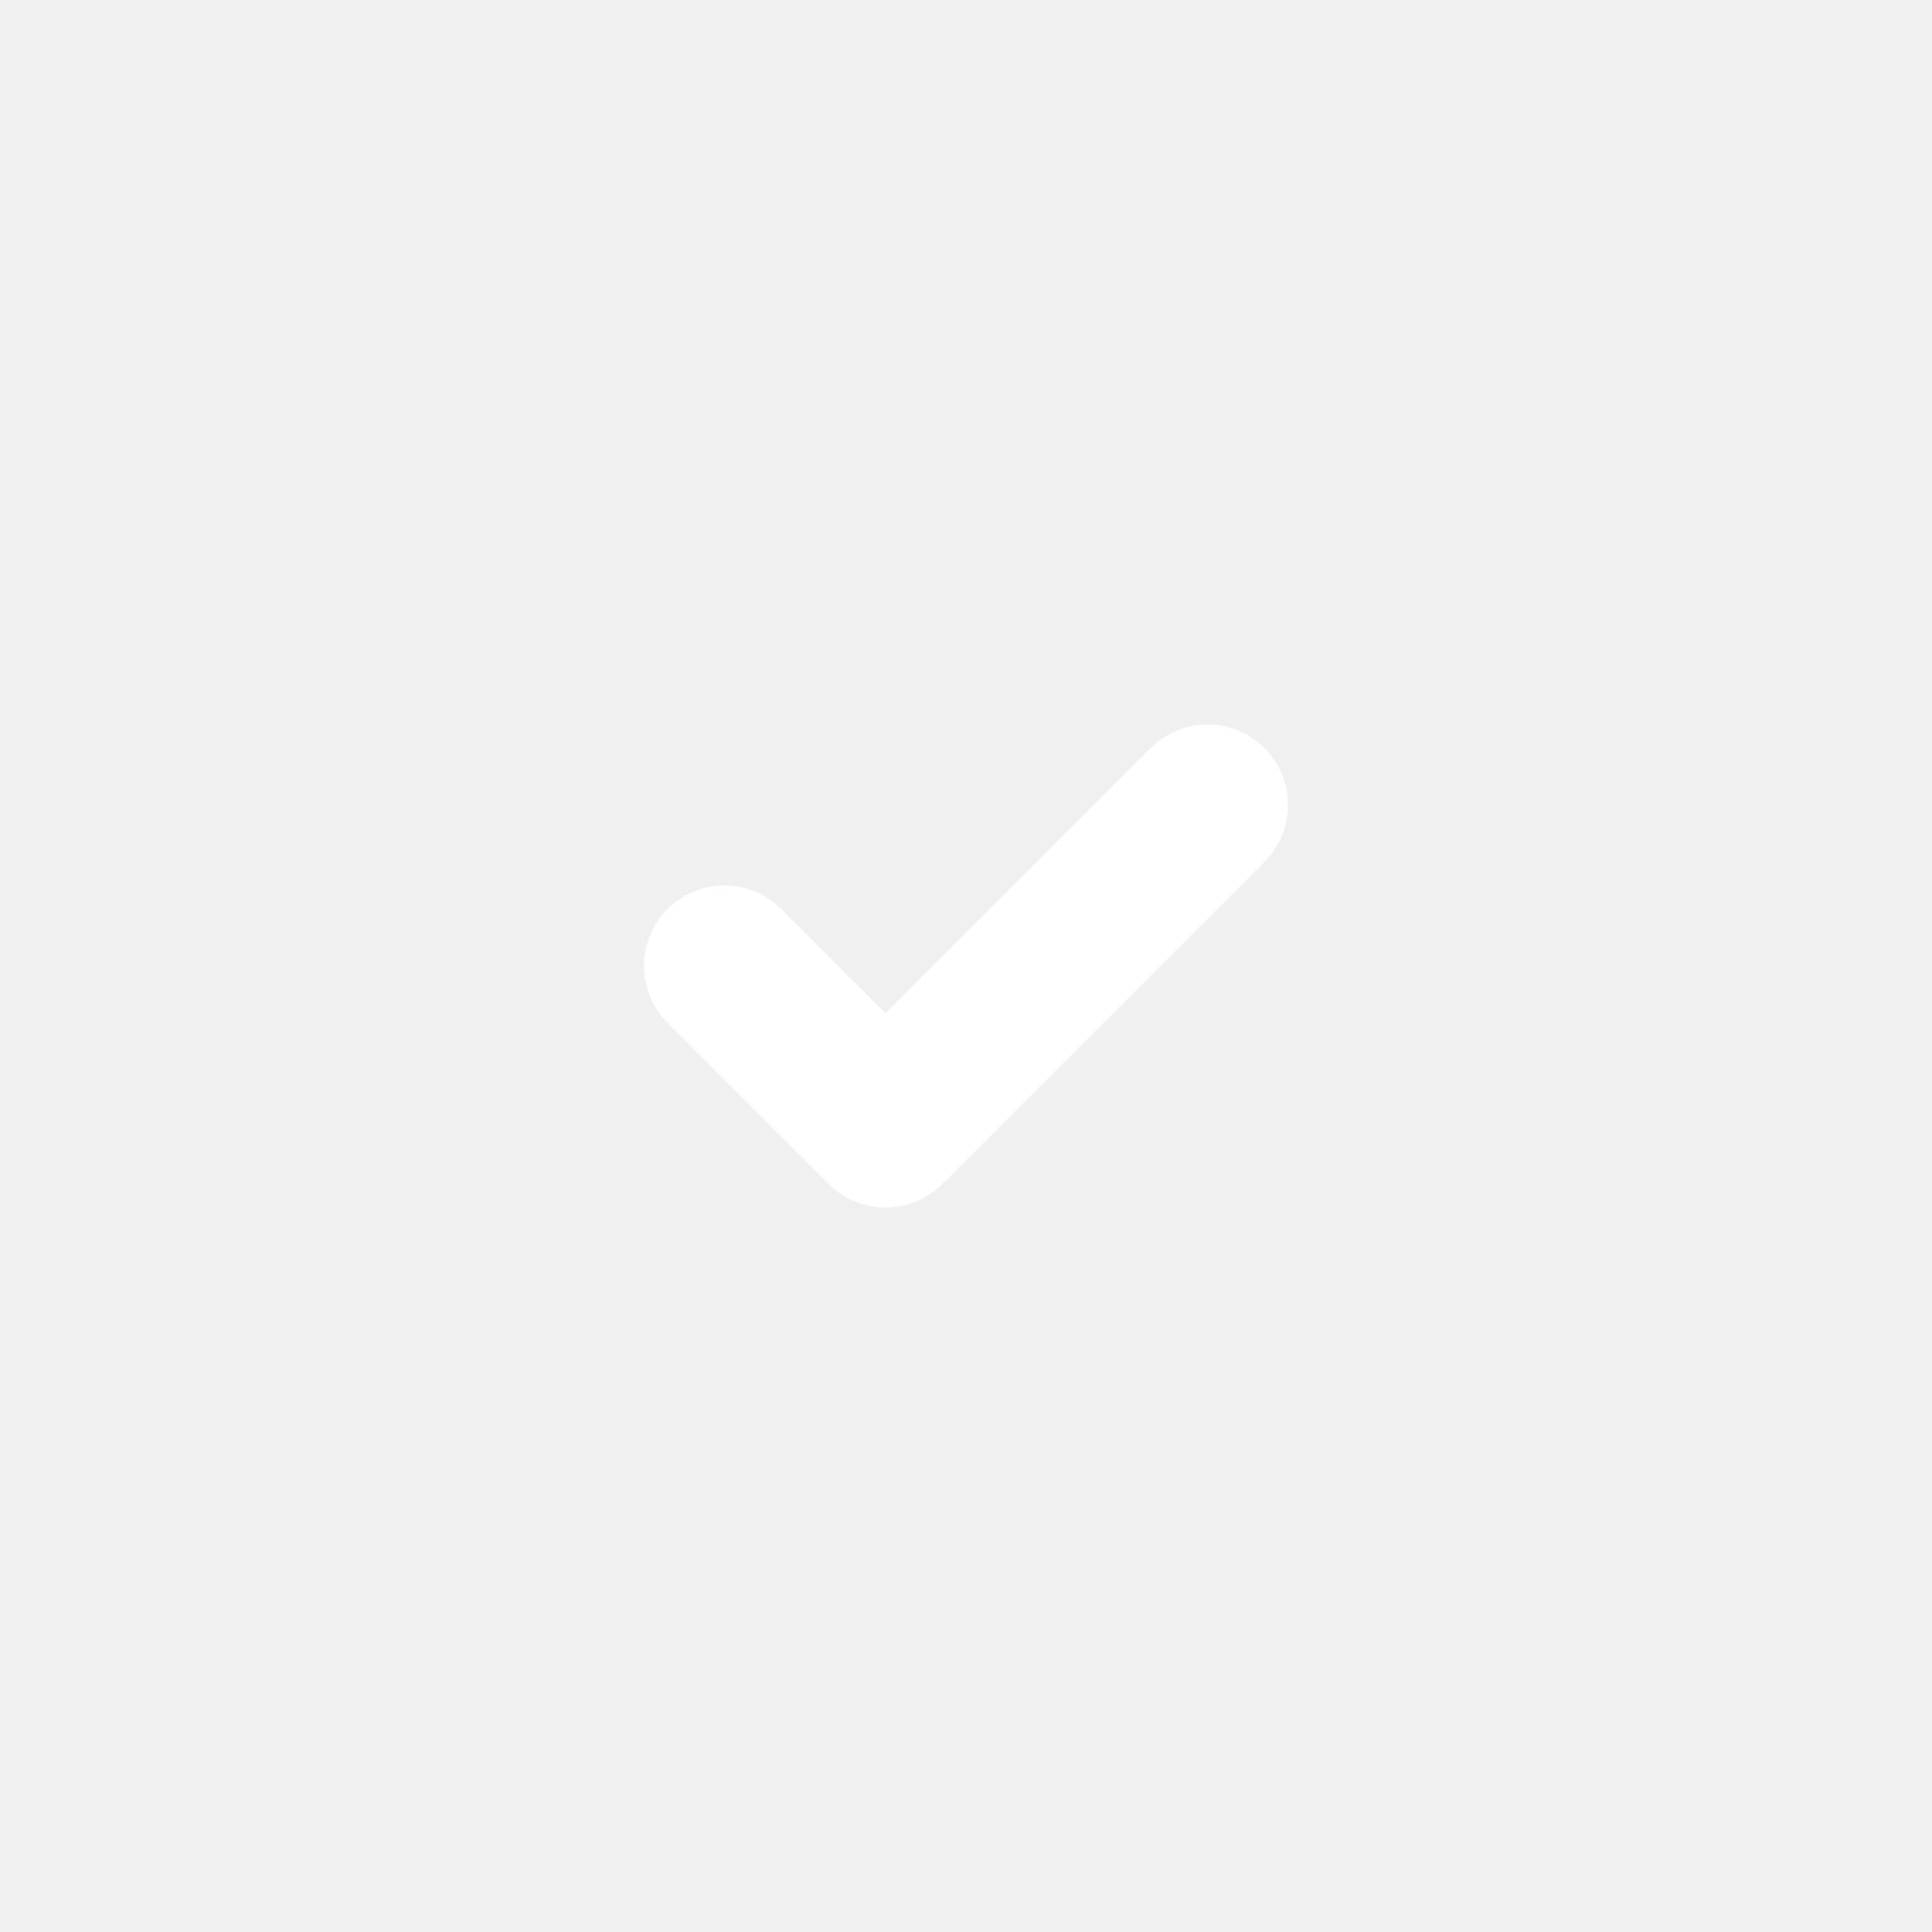
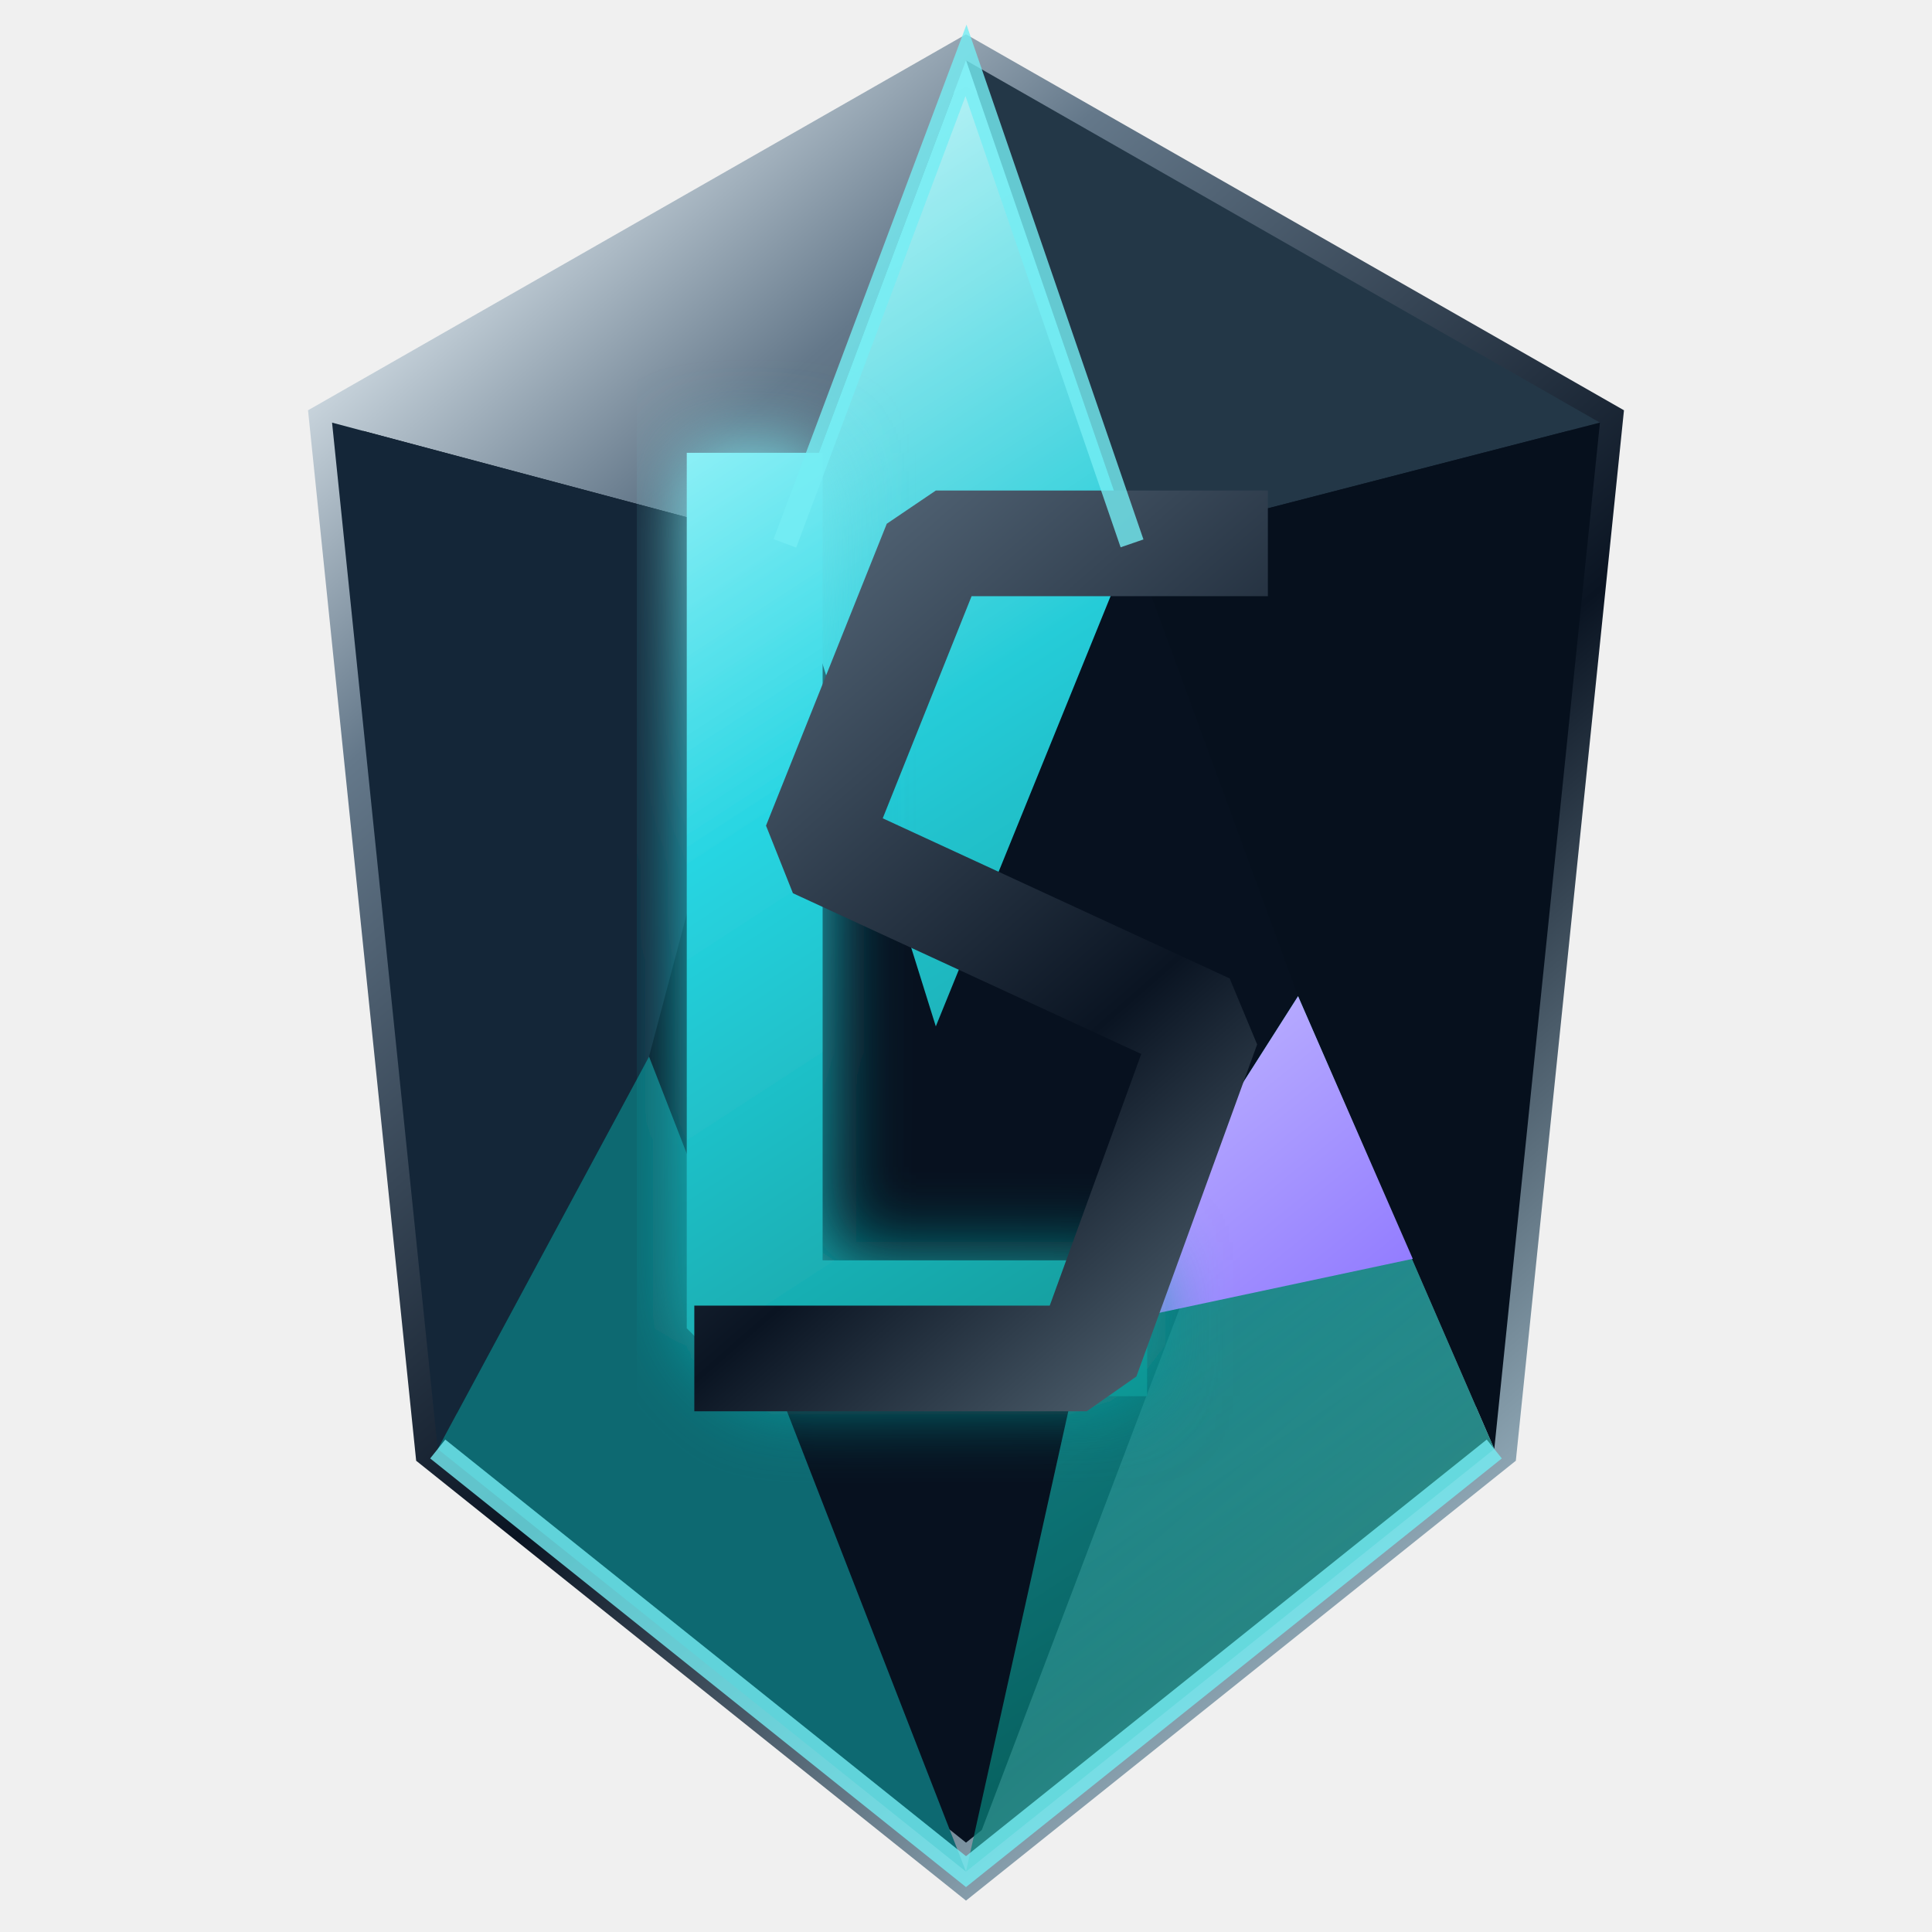
- <svg xmlns="http://www.w3.org/2000/svg" viewBox="0 0 24 24" fill="none" stroke="oklch(0.55 0.2 270)" stroke-width="2" stroke-linecap="round" stroke-linejoin="round">
-   <path d="M20 13c0 5-3.5 7.5-7.66 8.95a1 1 0 0 1-.67-.01C7.5 20.5 4 18 4 13V6a1 1 0 0 1 1-1c2 0 4.5-1.2 6.24-2.72a1.17 1.17 0 0 1 1.52 0C14.51 3.81 17 5 19 5a1 1 0 0 1 1 1z" fill="oklch(0.55 0.2 270)" stroke="none" />
-   <path d="m9 12 2 2 4-4" stroke="white" stroke-width="2" />
+ <svg xmlns="http://www.w3.org/2000/svg" viewBox="0 0 64 64" role="img" aria-label="LyraShield AI">
+   <defs>
+     <linearGradient id="steel" x1="10" y1="8" x2="52" y2="56" gradientUnits="userSpaceOnUse">
+       <stop stop-color="#F3FBFF" />
+       <stop offset=".22" stop-color="#64788A" />
+       <stop offset=".58" stop-color="#0A1422" />
+       <stop offset="1" stop-color="#B9D6E4" />
+     </linearGradient>
+     <linearGradient id="cyan" x1="18" y1="12" x2="44" y2="52" gradientUnits="userSpaceOnUse">
+       <stop stop-color="#B8FBFF" />
+       <stop offset=".35" stop-color="#27D5E2" />
+       <stop offset="1" stop-color="#087F78" />
+     </linearGradient>
+     <linearGradient id="violet" x1="35" y1="38" x2="48" y2="54" gradientUnits="userSpaceOnUse">
+       <stop stop-color="#B9AEFF" />
+       <stop offset="1" stop-color="#6D4CFF" />
+     </linearGradient>
+     <filter id="glow" x="-30%" y="-30%" width="160%" height="160%">
+       <feGaussianBlur stdDeviation="1.3" result="blur" />
+       <feMerge>
+         <feMergeNode in="blur" />
+         <feMergeNode in="SourceGraphic" />
+       </feMerge>
+     </filter>
+   </defs>
+   <path d="M32 2 53 14l-3.5 34L32 62 14.5 48 11 14 32 2Z" fill="#07111F" stroke="url(#steel)" stroke-width="1.5" />
+   <path d="M32 2 11 14l15 4 6-16Z" fill="url(#steel)" />
+   <path d="m32 2 21 12-15.5 4L32 2Z" fill="#233747" />
+   <path d="m11 14 15 4-4.5 17-7 13L11 14Z" fill="#142638" />
+   <path d="m53 14-15.5 4 5.5 15 6.5 15L53 14Z" fill="#06101D" />
+   <path d="m14.5 48 7-13L32 62 14.5 48Z" fill="#0D6971" />
+   <path d="m49.5 48-6.5-15L32 62l17.5-14Z" fill="url(#steel)" />
+   <path d="m26 18 6-16 5.5 16L31 34 26 18Z" fill="url(#cyan)" opacity=".95" />
+   <path d="m43 33 6.5 15L32 62l4-18 7-11Z" fill="url(#cyan)" opacity=".75" />
+   <path d="m36 44 7-11 3.8 8.7-10.8 2.3Z" fill="url(#violet)" />
+   <path d="M25 15v29h13" fill="none" stroke="url(#cyan)" stroke-width="4.5" stroke-linejoin="bevel" filter="url(#glow)" />
+   <path d="M42 18H31l-4 10 13 6-4 11H23" fill="none" stroke="url(#steel)" stroke-width="3.5" stroke-linejoin="bevel" />
+   <path d="m26 18 6-16 5.5 16M14.5 48 32 62l17.5-14" fill="none" stroke="#74EDF4" stroke-width=".8" opacity=".8" />
</svg>
